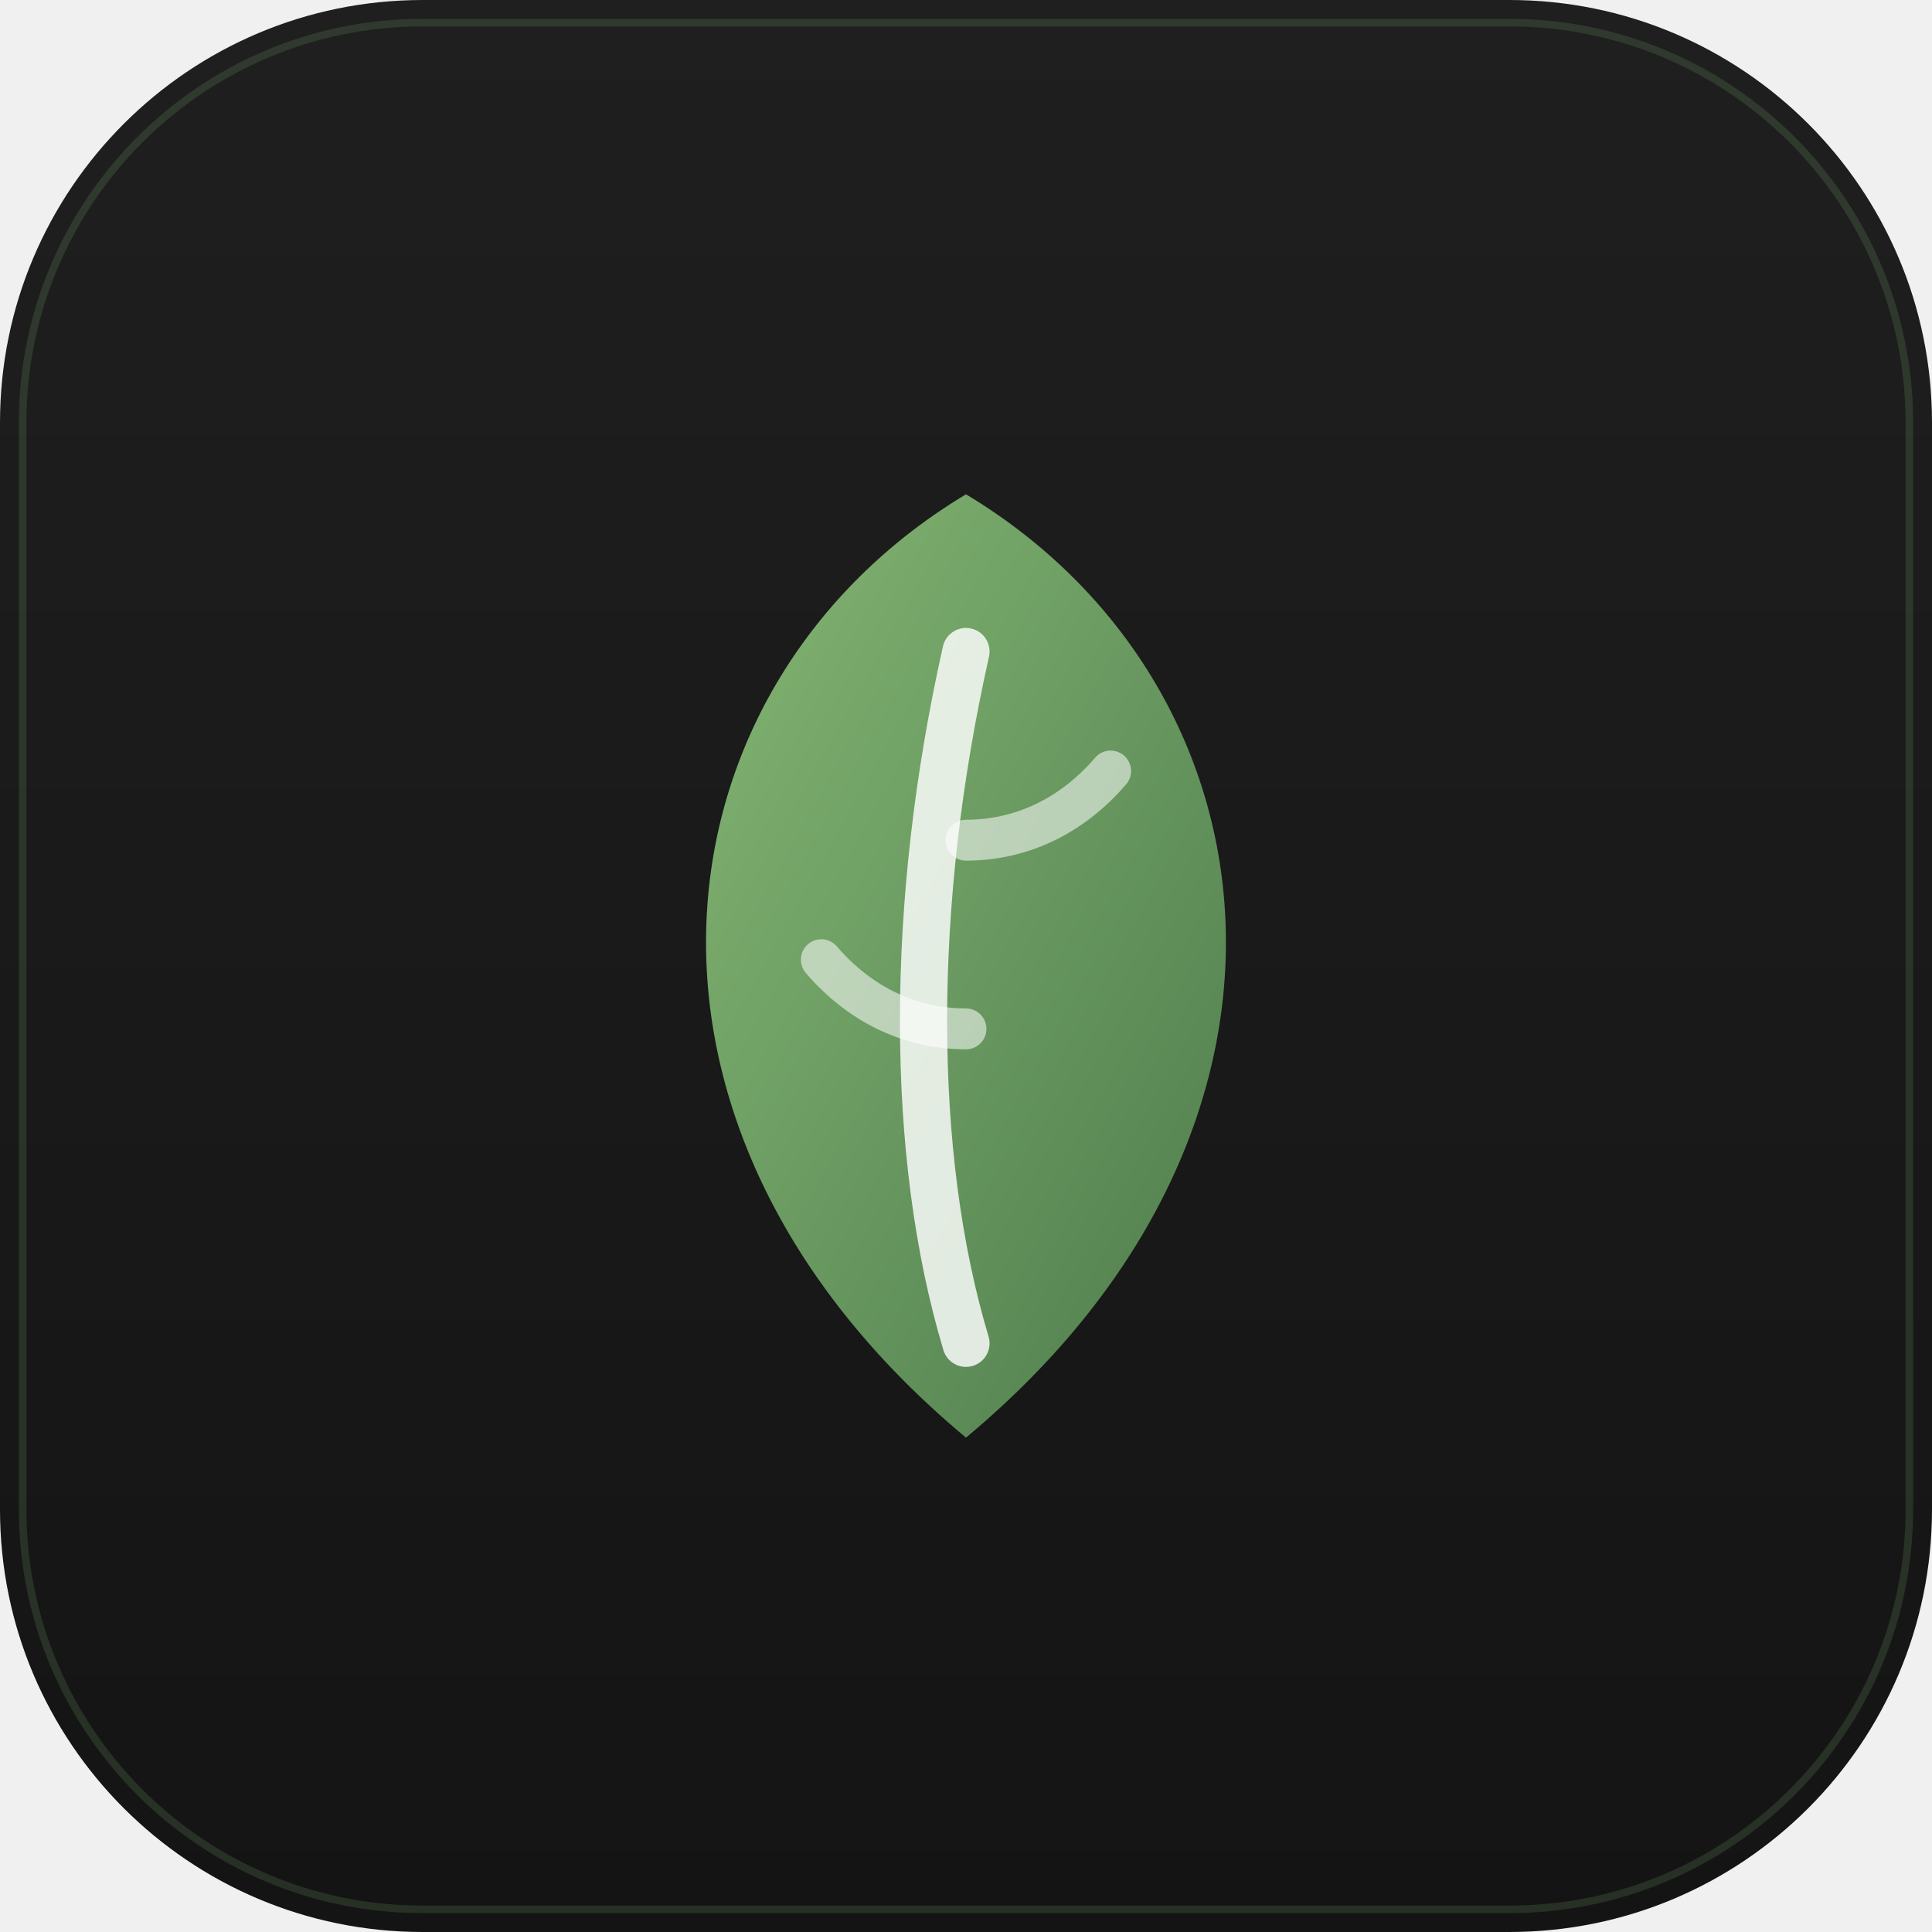
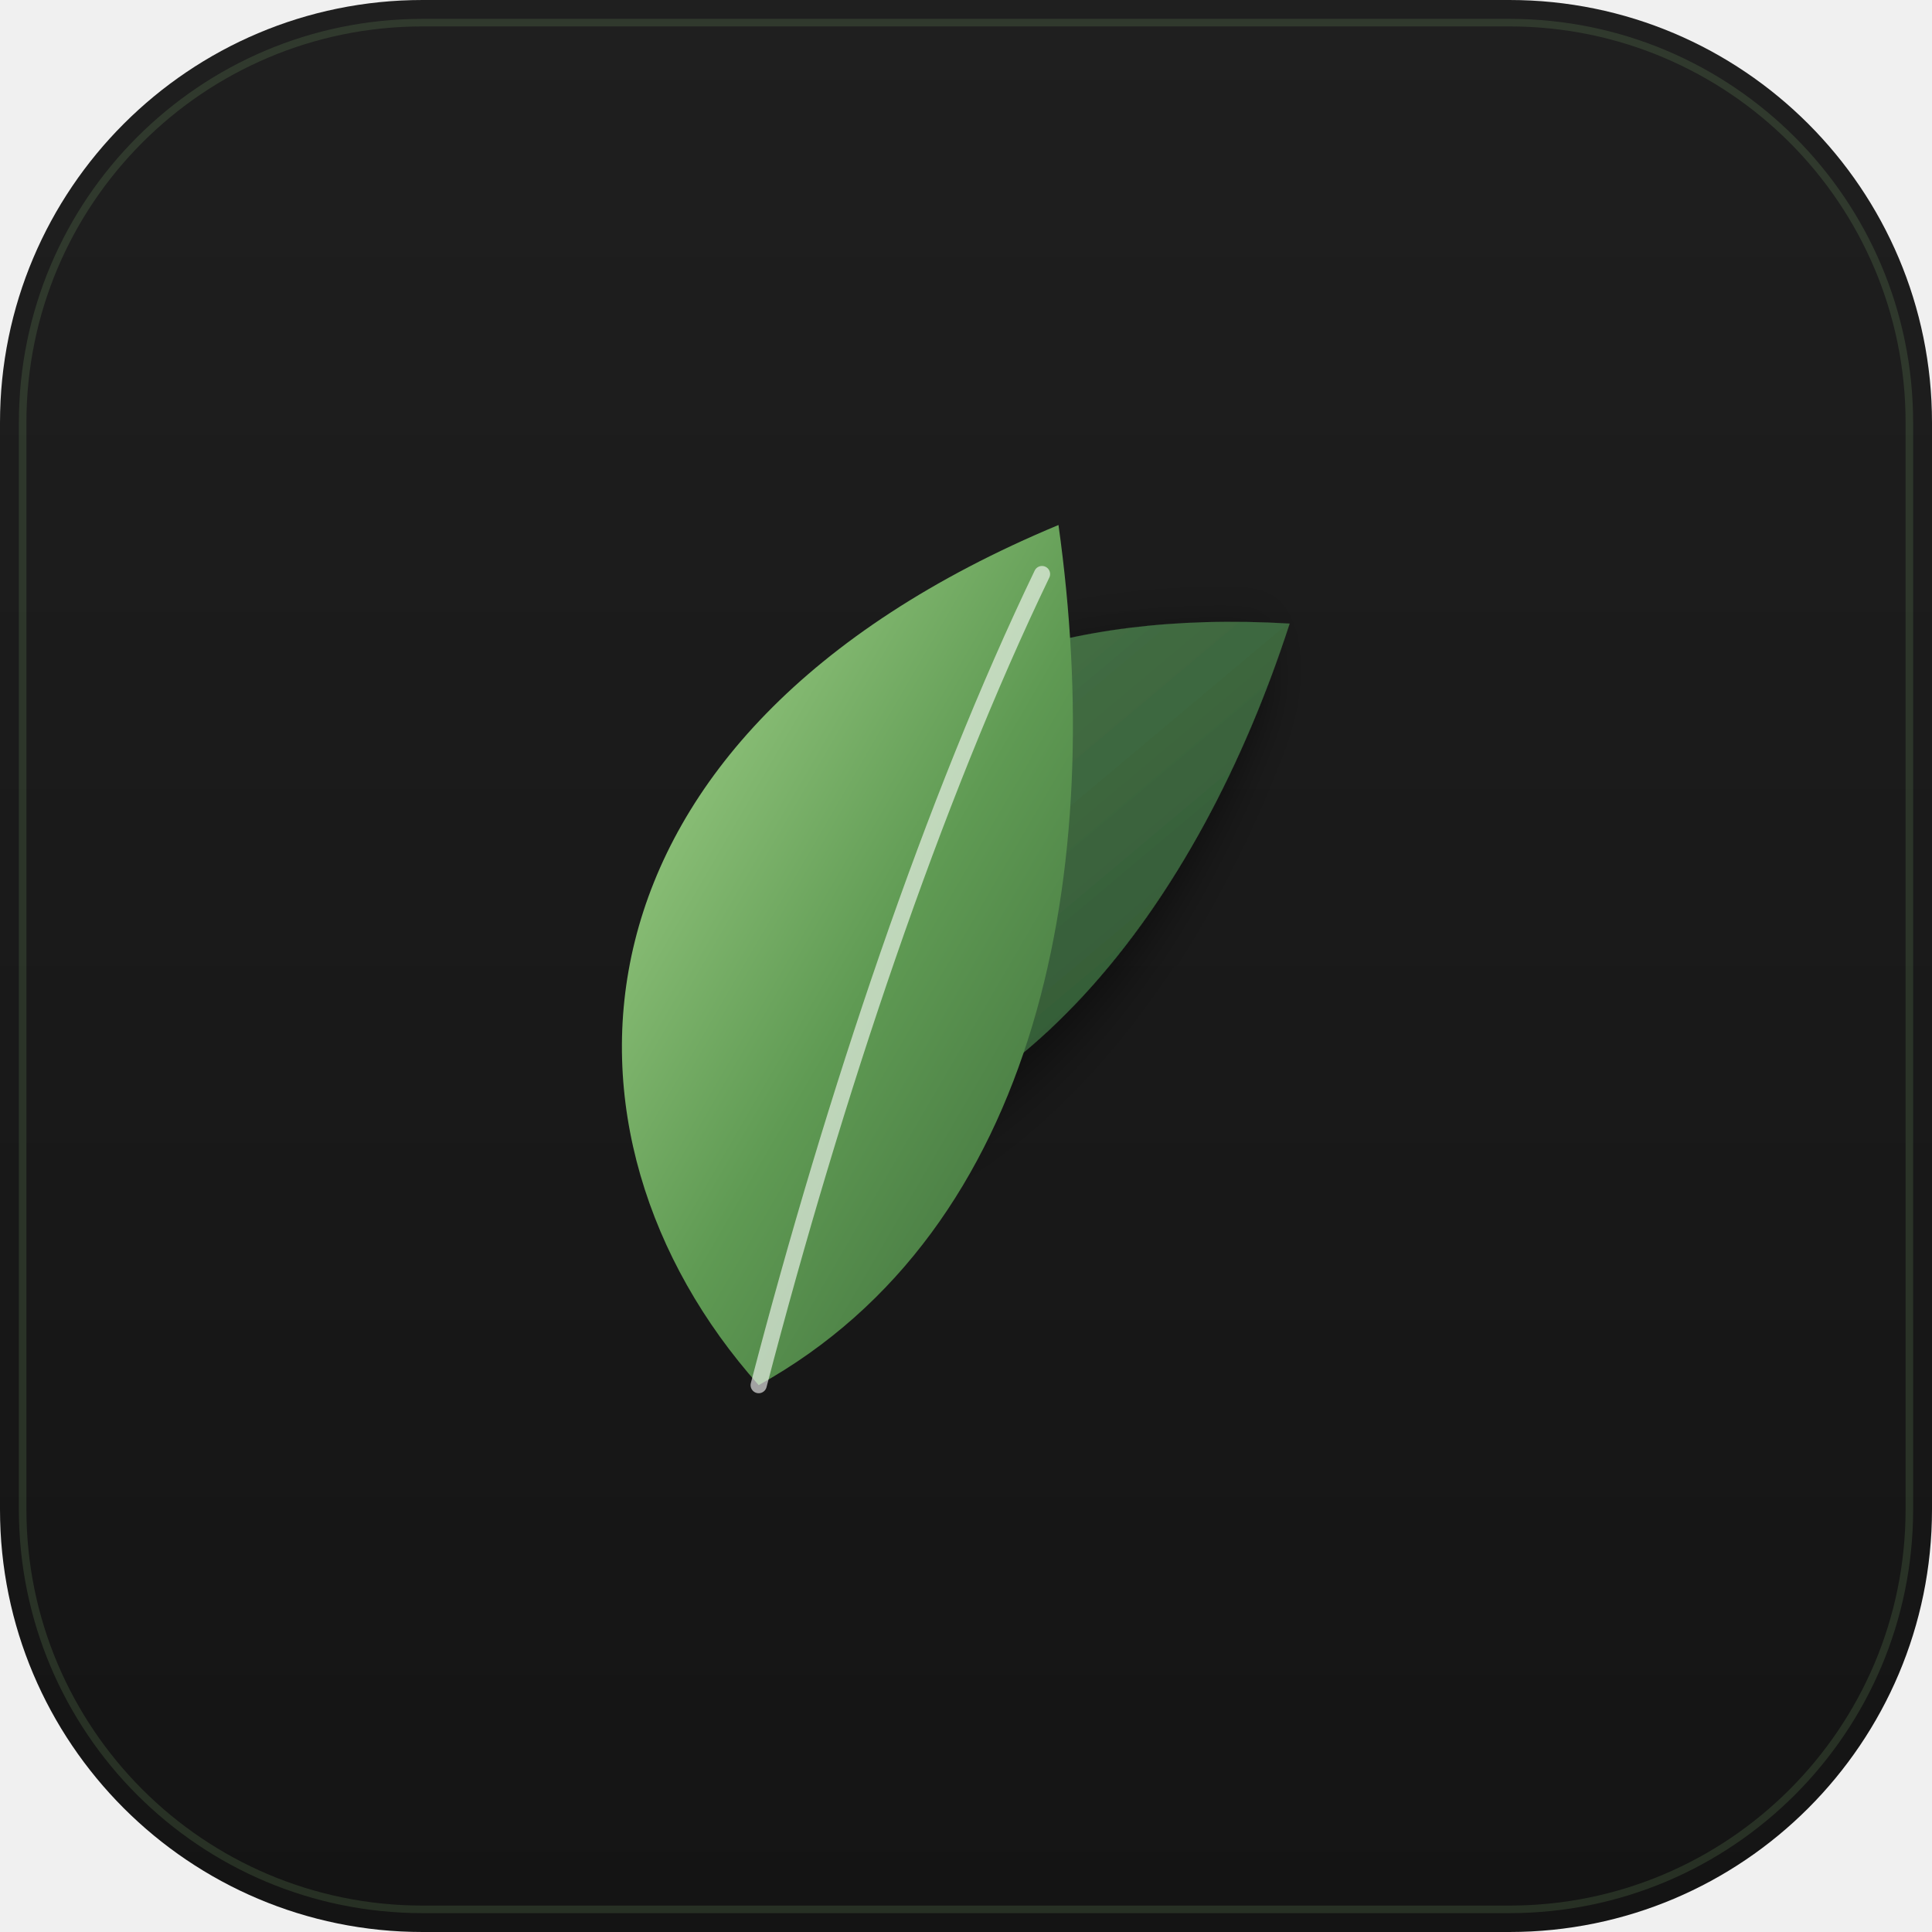
<svg xmlns="http://www.w3.org/2000/svg" width="512" height="512" viewBox="0 0 512 512" role="img" aria-label="Sage Flashcards">
  <defs>
-     <linearGradient id="sageGrad" x1="0" y1="0" x2="1" y2="1">
-       <stop offset="0" stop-color="#84B673" />
-       <stop offset="1" stop-color="#4E7C4D" />
-     </linearGradient>
    <linearGradient id="plate" x1="0" y1="0" x2="0" y2="1">
      <stop offset="0" stop-color="#1f1f1f" />
      <stop offset="1" stop-color="#141414" />
    </linearGradient>
  </defs>
  <rect x="0" y="0" width="512" height="512" rx="112" fill="url(#plate)" />
  <rect x="6" y="6" width="500" height="500" rx="106" fill="none" stroke="#84B673" stroke-opacity="0.18" stroke-width="2" />
-   <g transform="translate(106,106) scale(8.333)">
-     <path d="M18 3C28 9 30 23 18 33 6 23 8 9 18 3Z" fill="url(#sageGrad)" />
-     <path d="M18 8C16.2 16 16.2 24 18 30" stroke="#fff" stroke-opacity=".82" stroke-width="1.5" stroke-linecap="round" fill="none" />
-     <path d="M18 14c1.8 0 3.4-.8 4.6-2.2M18 20c-1.8 0-3.4-.8-4.6-2.2" stroke="#fff" stroke-opacity=".55" stroke-width="1.3" stroke-linecap="round" fill="none" />
-   </g>
+   <svg x="96" y="96" width="320" height="320" viewBox="0 0 96 96">
+     <defs>
+       <linearGradient id="lg" x1="0.1" y1="0" x2="0.9" y2="1">
+         <stop offset="0" stop-color="#a6d68d" />
+         <stop offset="0.52" stop-color="#5f9a53" />
+         <stop offset="1" stop-color="#3a6739" />
+       </linearGradient>
+       <linearGradient id="lgDeep" x1="0" y1="0" x2="1" y2="1">
+         <stop offset="0" stop-color="#4e7c4d" />
+         <stop offset="1" stop-color="#2c5130" />
+       </linearGradient>
+       <filter id="ds" x="-50%" y="-50%" width="200%" height="200%">
+         <feDropShadow dx="0" dy="3" stdDeviation="3" flood-color="#000000" flood-opacity="0.5" />
+       </filter>
+     </defs>
+     <g filter="url(#ds)" transform="translate(8,6) rotate(18 48 48) scale(0.78)">
+       <path d="M34 84C18 60 24 26 70 14 70 44 60 74 34 84Z" fill="url(#lgDeep)" />
+     </g>
+     <g transform="translate(-4,2) rotate(-8 48 48) scale(0.92)">
+       <path d="M34 84C18 60 24 26 70 14 70 44 60 74 34 84Z" fill="url(#lg)" />
+       <path d="M34 84C44 60 56 36 68 18" fill="none" stroke="#fff" stroke-opacity="0.6" stroke-width="1.4" stroke-linecap="round" />
+     </g>
+   </svg>
</svg>
